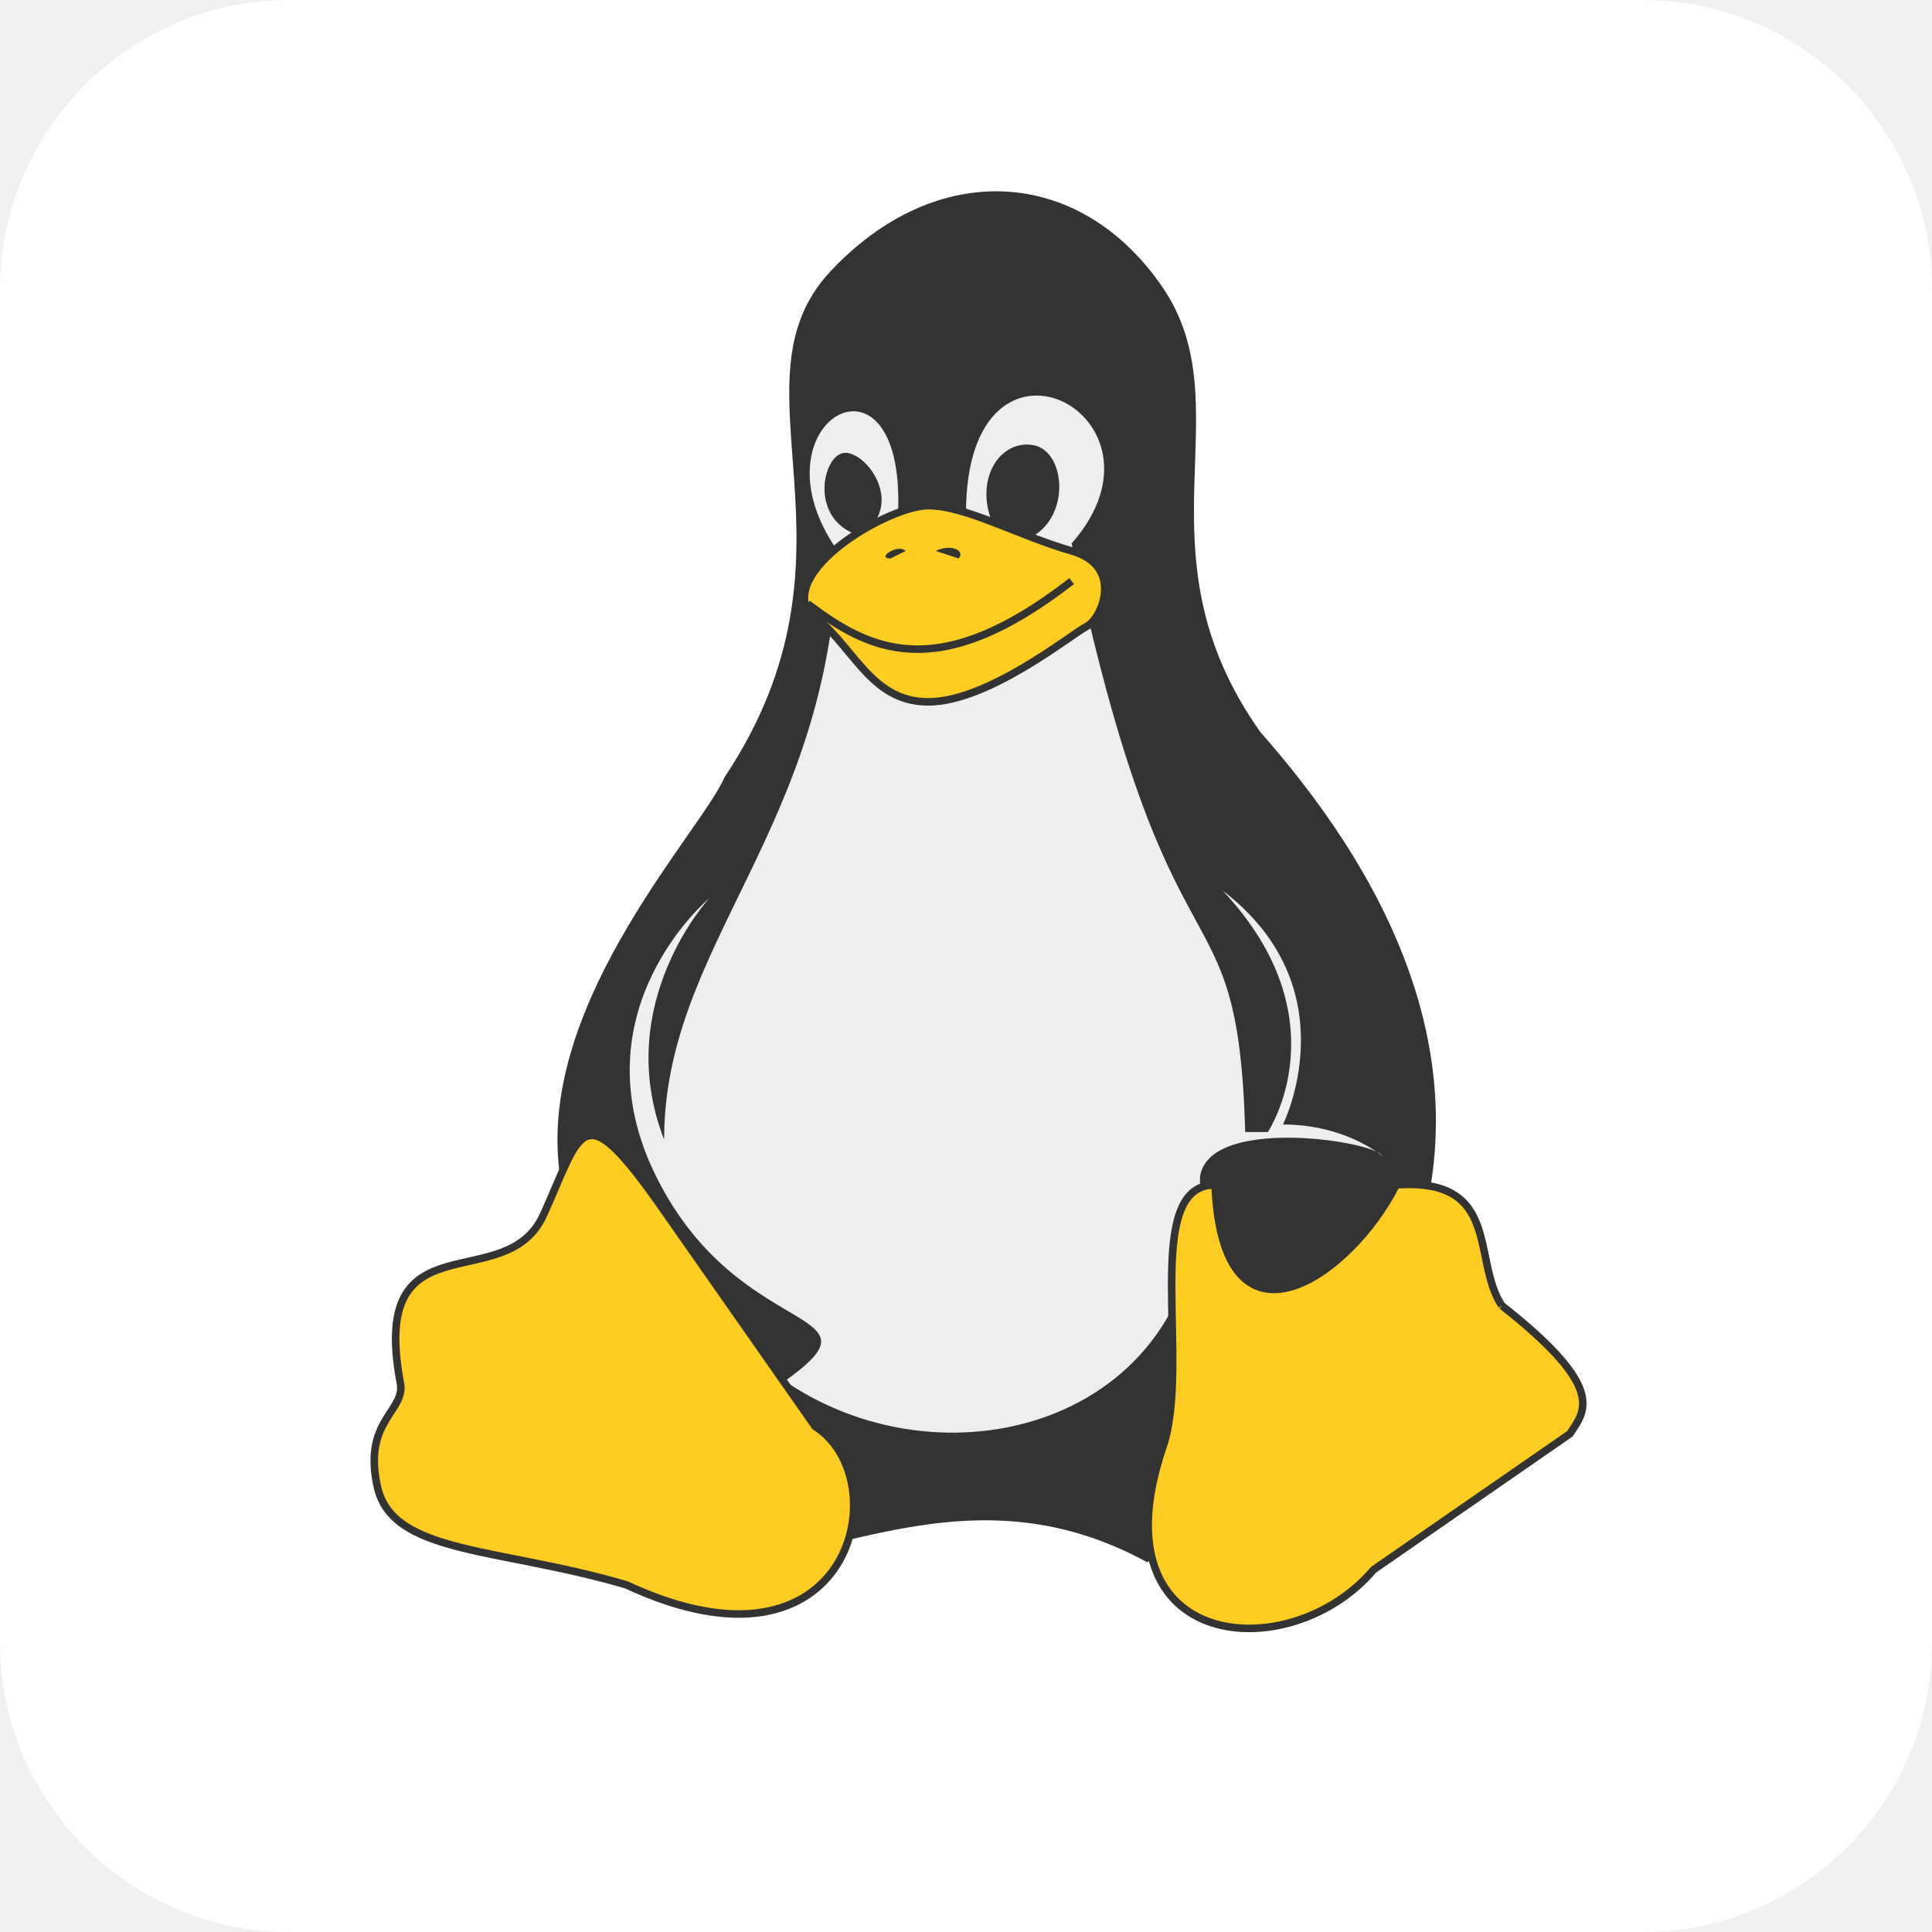
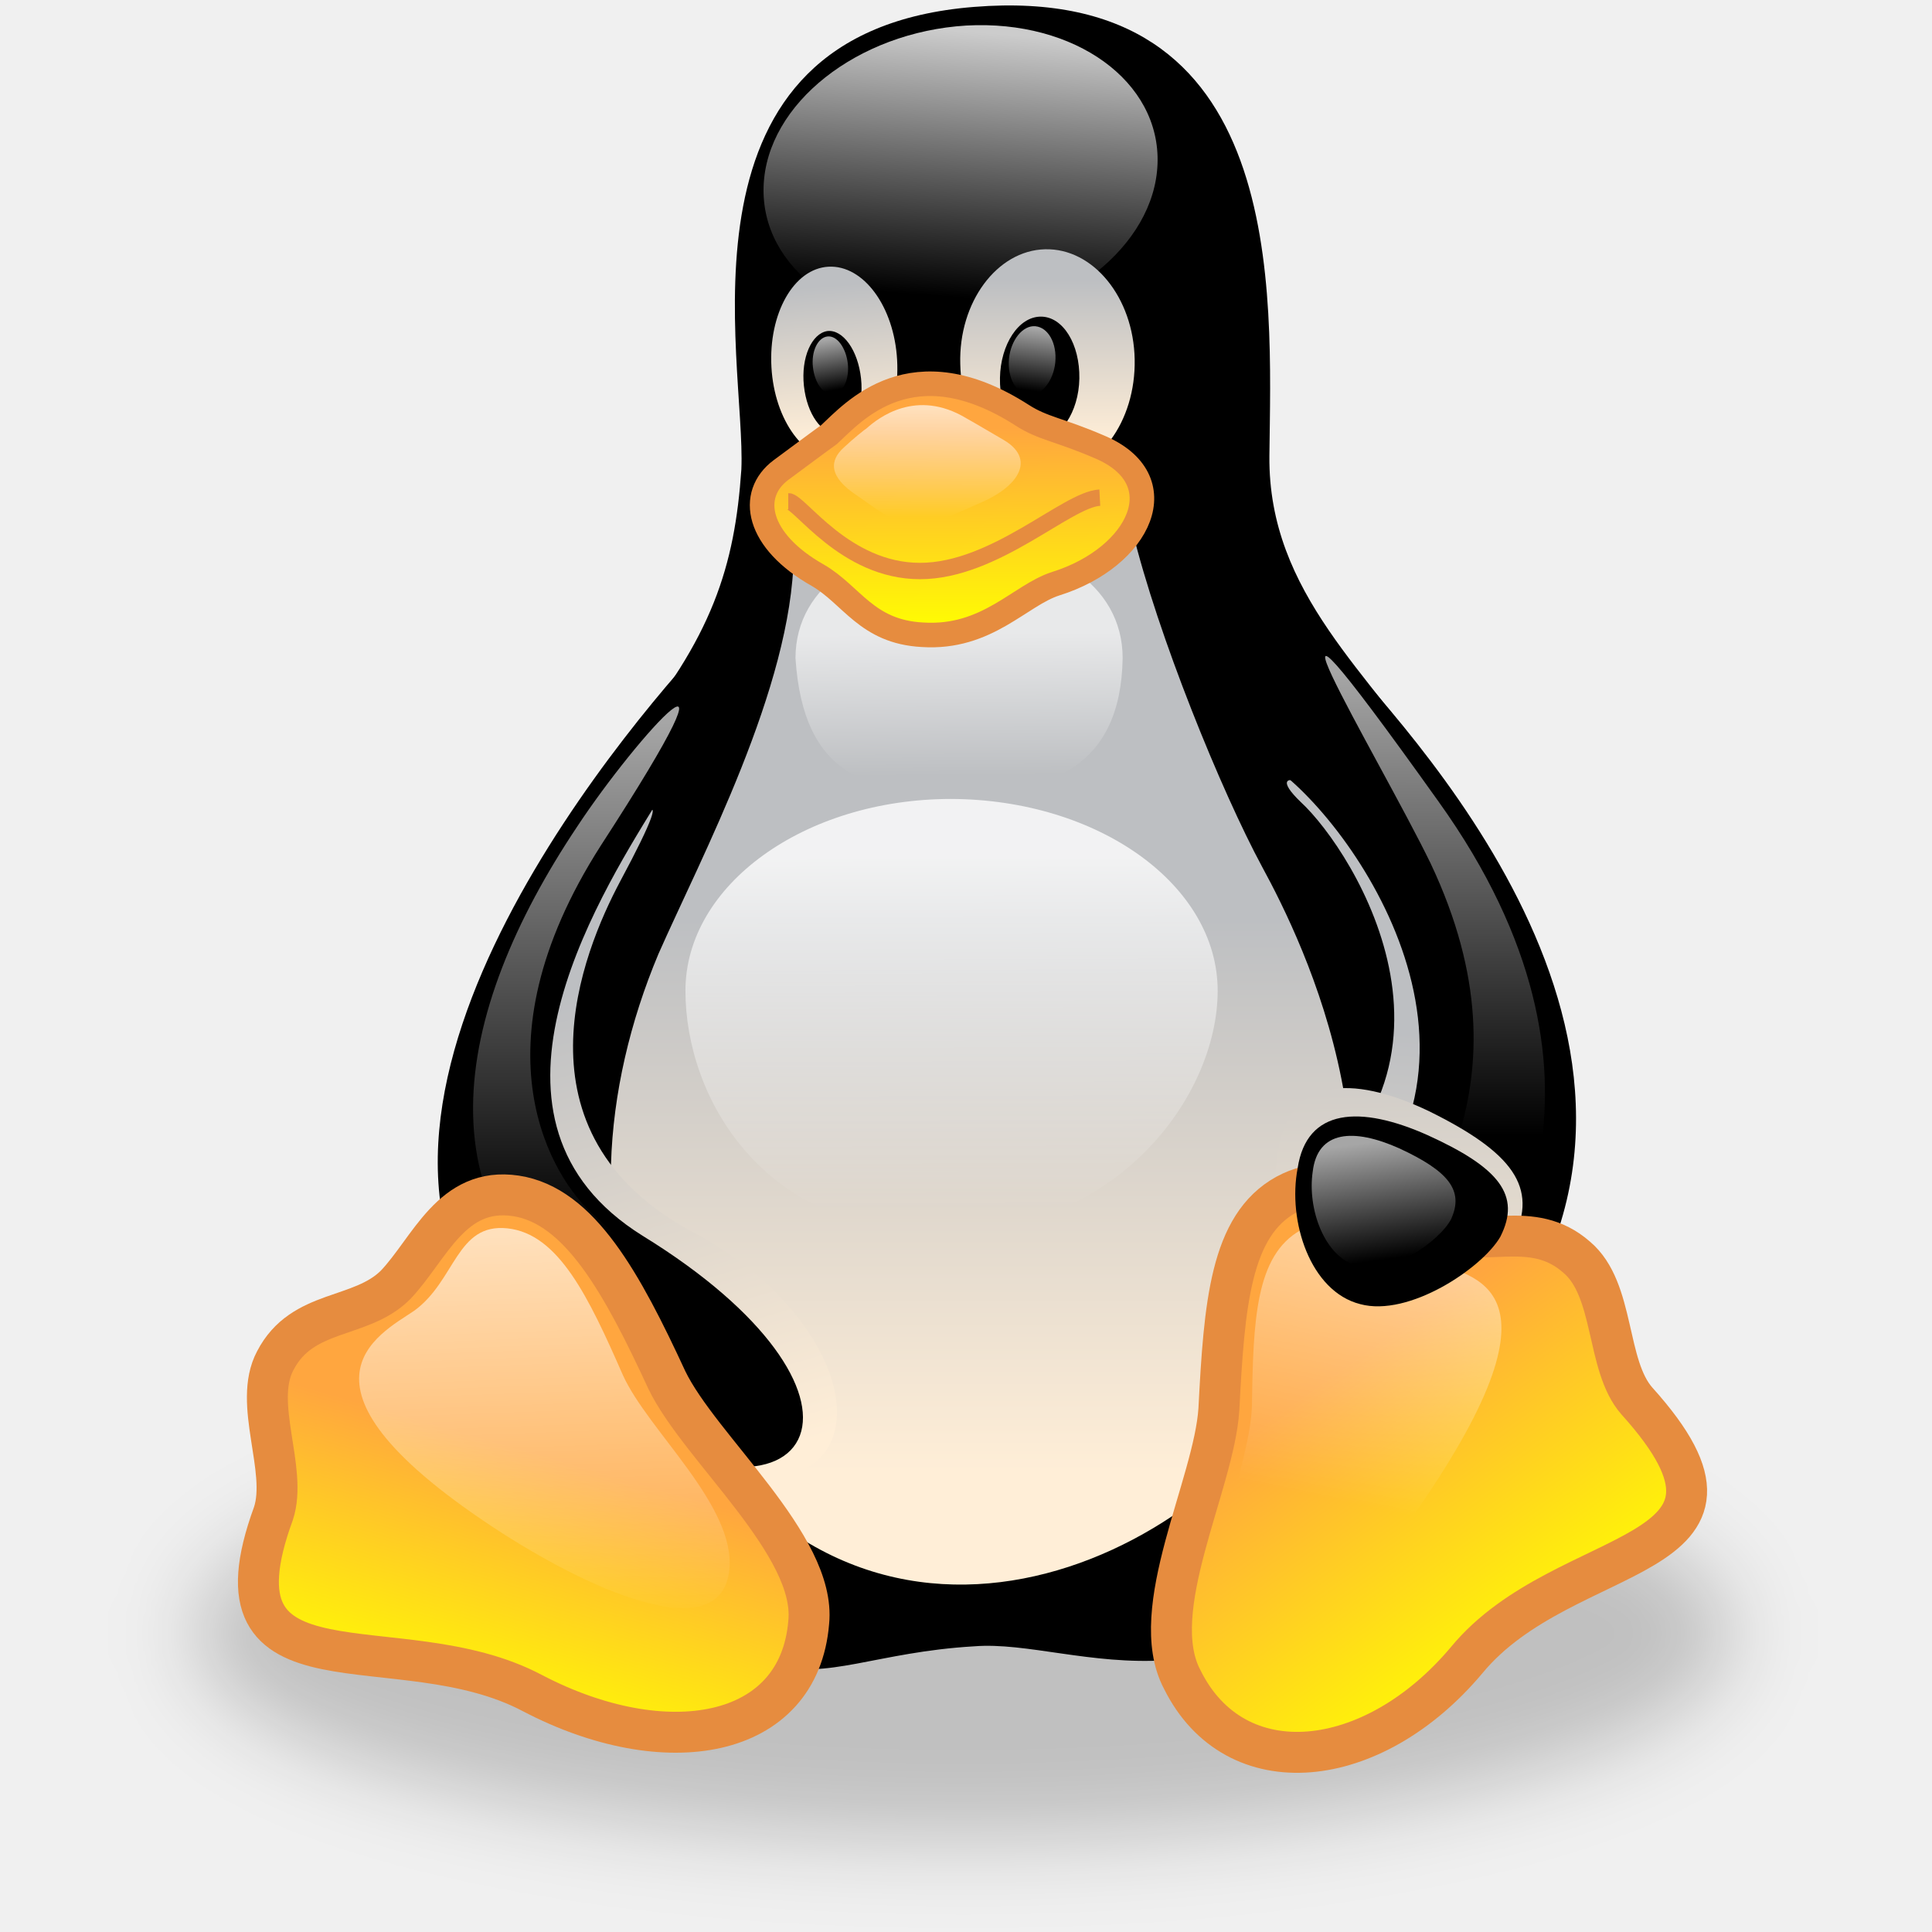
- <svg xmlns="http://www.w3.org/2000/svg" aria-label="Linux" role="img" viewBox="0 0 512 512" fill="#333">
-   <rect width="512" height="512" rx="15%" fill="#fff" />
-   <g transform="matrix(2 0 0 2 256 256)">
-     <path d="M-32-25c-3 7-24 29-22 51 8 92 36 30 78 53 0 0 75-42 15-110-17-24-2-43-13-59s-30-17-44-2 6 37-14 67" />
-     <path d="M42 21s9-18-8-31c16 17 6 32 6 32h-3C36-13 27 6 14-56 29-73 0-88 0-60h-9c1-24-20-12-8 5-1 37-23 52-23 78-7-18 6-32 6-32s-18 15-7 37 31 17 17 27c22 15 56 5 55-27 1-8 22-5 24-3s-3-4-13-4m-56-78c-7-2-5-11-2-11s8 7 2 11m19 1c-5-7-1-14 4-13s5 13-4 13" fill="#eee" />
-     <g fill="#fc2" stroke="#333" stroke-width="1">
-       <path d="M-41 31l21 30c11 7 5 35-25 21-17-5-31-4-33-13s4-10 3-14c-4-22 14-11 19-22s5-16 15-2M71 45c-4-6 0-17-14-16-6 12-23 24-24 0-10 0-3 24-7 35-9 27 17 29 28 16l26-18c2-3 5-6-9-17m-92-92c-3-6 11-14 16-14s12 4 19 6 4 9 2 10S3-35-5-35s-10-8-16-12" />
-       <path d="M-21-48c8 6 17 11 35-3" />
+ <svg xmlns="http://www.w3.org/2000/svg" width="800px" height="800px" viewBox="-19.5 0 295 295" version="1.1" preserveAspectRatio="xMidYMid">
+   <defs>
+     <filter x="-50%" y="-50%" width="200%" height="200%" filterUnits="objectBoundingBox" id="filter-1">
+       <feOffset dx="0" dy="0" in="SourceAlpha" result="shadowOffsetOuter1">
+ 
+ </feOffset>
+       <feGaussianBlur stdDeviation="6.5" in="shadowOffsetOuter1" result="shadowBlurOuter1">
+ 
+ </feGaussianBlur>
+     </filter>
+     <linearGradient x1="48.548%" y1="115.276%" x2="51.047%" y2="41.364%" id="linearGradient-2">
+       <stop stop-color="#FFEED7" offset="0%">
+ 
+ </stop>
+       <stop stop-color="#BDBFC2" offset="100%">
+ 
+ </stop>
+     </linearGradient>
+     <linearGradient x1="54.407%" y1="2.404%" x2="46.175%" y2="90.542%" id="linearGradient-3">
+       <stop stop-color="#FFFFFF" stop-opacity="0.8" offset="0%">
+ 
+ </stop>
+       <stop stop-color="#FFFFFF" stop-opacity="0" offset="100%">
+ 
+ </stop>
+     </linearGradient>
+     <linearGradient x1="51.86%" y1="88.248%" x2="47.947%" y2="9.748%" id="linearGradient-4">
+       <stop stop-color="#FFEED7" offset="0%">
+ 
+ </stop>
+       <stop stop-color="#BDBFC2" offset="100%">
+ 
+ </stop>
+     </linearGradient>
+     <linearGradient x1="49.925%" y1="85.49%" x2="49.924%" y2="13.811%" id="linearGradient-5">
+       <stop stop-color="#FFEED7" offset="0%">
+ 
+ </stop>
+       <stop stop-color="#BDBFC2" offset="100%">
+ 
+ </stop>
+     </linearGradient>
+     <linearGradient x1="53.901%" y1="3.102%" x2="45.956%" y2="93.895%" id="linearGradient-6">
+       <stop stop-color="#FFFFFF" stop-opacity="0.65" offset="0%">
+ 
+ </stop>
+       <stop stop-color="#FFFFFF" stop-opacity="0" offset="100%">
+ 
+ </stop>
+     </linearGradient>
+     <linearGradient x1="45.593%" y1="5.475%" x2="54.811%" y2="93.524%" id="linearGradient-7">
+       <stop stop-color="#FFFFFF" stop-opacity="0.65" offset="0%">
+ 
+ </stop>
+       <stop stop-color="#FFFFFF" stop-opacity="0" offset="100%">
+ 
+ </stop>
+     </linearGradient>
+     <linearGradient x1="49.984%" y1="89.845%" x2="49.984%" y2="40.632%" id="linearGradient-8">
+       <stop stop-color="#FFEED7" offset="0%">
+ 
+ </stop>
+       <stop stop-color="#BDBFC2" offset="100%">
+ 
+ </stop>
+     </linearGradient>
+     <linearGradient x1="53.505%" y1="99.975%" x2="42.746%" y2="23.545%" id="linearGradient-9">
+       <stop stop-color="#FFEED7" offset="0%">
+ 
+ </stop>
+       <stop stop-color="#BDBFC2" offset="100%">
+ 
+ </stop>
+     </linearGradient>
+     <linearGradient x1="49.841%" y1="13.229%" x2="50.241%" y2="94.673%" id="linearGradient-10">
+       <stop stop-color="#FFFFFF" stop-opacity="0.8" offset="0%">
+ 
+ </stop>
+       <stop stop-color="#FFFFFF" stop-opacity="0" offset="100%">
+ 
+ </stop>
+     </linearGradient>
+     <linearGradient x1="49.927%" y1="37.327%" x2="50.727%" y2="92.782%" id="linearGradient-11">
+       <stop stop-color="#FFFFFF" stop-opacity="0.65" offset="0%">
+ 
+ </stop>
+       <stop stop-color="#FFFFFF" stop-opacity="0" offset="100%">
+ 
+ </stop>
+     </linearGradient>
+     <linearGradient x1="49.876%" y1="2.299%" x2="49.876%" y2="81.204%" id="linearGradient-12">
+       <stop stop-color="#FFFFFF" stop-opacity="0.65" offset="0%">
+ 
+ </stop>
+       <stop stop-color="#FFFFFF" stop-opacity="0" offset="100%">
+ 
+ </stop>
+     </linearGradient>
+     <linearGradient x1="49.833%" y1="2.272%" x2="49.824%" y2="71.799%" id="linearGradient-13">
+       <stop stop-color="#FFFFFF" stop-opacity="0.65" offset="0%">
+ 
+ </stop>
+       <stop stop-color="#FFFFFF" stop-opacity="0" offset="100%">
+ 
+ </stop>
+     </linearGradient>
+     <linearGradient x1="53.467%" y1="48.921%" x2="38.949%" y2="98.1%" id="linearGradient-14">
+       <stop stop-color="#FFA63F" offset="0%">
+ 
+ </stop>
+       <stop stop-color="#FFFF00" offset="100%">
+ 
+ </stop>
+     </linearGradient>
+     <linearGradient x1="52.373%" y1="143.009%" x2="47.579%" y2="-64.622%" id="linearGradient-15">
+       <stop stop-color="#FFEED7" offset="0%">
+ 
+ </stop>
+       <stop stop-color="#BDBFC2" offset="100%">
+ 
+ </stop>
+     </linearGradient>
+     <linearGradient x1="30.581%" y1="34.024%" x2="65.887%" y2="89.175%" id="linearGradient-16">
+       <stop stop-color="#FFA63F" offset="0%">
+ 
+ </stop>
+       <stop stop-color="#FFFF00" offset="100%">
+ 
+ </stop>
+     </linearGradient>
+     <linearGradient x1="59.572%" y1="-17.216%" x2="48.361%" y2="66.118%" id="linearGradient-17">
+       <stop stop-color="#FFFFFF" stop-opacity="0.65" offset="0%">
+ 
+ </stop>
+       <stop stop-color="#FFFFFF" stop-opacity="0" offset="100%">
+ 
+ </stop>
+     </linearGradient>
+     <linearGradient x1="47.769%" y1="1.565%" x2="51.373%" y2="104.313%" id="linearGradient-18">
+       <stop stop-color="#FFFFFF" stop-opacity="0.65" offset="0%">
+ 
+ </stop>
+       <stop stop-color="#FFFFFF" stop-opacity="0" offset="100%">
+ 
+ </stop>
+     </linearGradient>
+     <linearGradient x1="43.55%" y1="4.533%" x2="57.114%" y2="92.827%" id="linearGradient-19">
+       <stop stop-color="#FFFFFF" stop-opacity="0.65" offset="0%">
+ 
+ </stop>
+       <stop stop-color="#FFFFFF" stop-opacity="0" offset="100%">
+ 
+ </stop>
+     </linearGradient>
+     <linearGradient x1="49.733%" y1="17.609%" x2="50.558%" y2="99.385%" id="linearGradient-20">
+       <stop stop-color="#FFA63F" offset="0%">
+ 
+ </stop>
+       <stop stop-color="#FFFF00" offset="100%">
+ 
+ </stop>
+     </linearGradient>
+     <linearGradient x1="50.17%" y1="2.89%" x2="49.68%" y2="94.17%" id="linearGradient-21">
+       <stop stop-color="#FFFFFF" stop-opacity="0.65" offset="0%">
+ 
+ </stop>
+       <stop stop-color="#FFFFFF" stop-opacity="0" offset="100%">
+ 
+ </stop>
+     </linearGradient>
+   </defs>
+   <g fill="none">
+     <g transform="translate(10, 0)">
+       <path d="M235.125,249.359 C235.125,266.714 182.508,280.856 117.585,280.856 C52.662,280.856 0.044,266.806 0.044,249.359 L0.044,249.359 C0.044,232.003 52.662,217.861 117.585,217.861 C182.508,217.861 235.034,232.003 235.125,249.359 L235.125,249.359 L235.125,249.359 Z" fill="#000000" fill-opacity="0.2" filter="url(#filter-1)">
+ 
+ </path>
+       <path d="M53.213,215.474 C41.826,199.128 39.622,145.868 66.16,113.085 C79.292,97.382 82.69,86.454 83.7,71.67 C84.434,54.865 71.854,4.819 119.237,1.054 C167.264,-2.803 164.601,44.58 164.325,69.65 C164.142,90.77 179.844,102.8 190.68,119.329 C210.607,149.633 208.954,201.791 186.915,230.075 C158.999,265.429 135.124,250.093 119.237,251.379 C89.485,253.124 88.475,268.918 53.213,215.474 L53.213,215.474 Z" fill="#000000">
+ 
+ </path>
+       <path d="M169.101,122.451 C177.365,130.073 198.761,164.142 164.876,185.446 C152.939,192.884 175.529,221.167 186.364,207.485 C205.557,182.875 193.343,143.572 181.773,129.522 C174.059,119.605 162.122,115.748 169.101,122.451 L169.101,122.451 Z" fill="url(#linearGradient-2)">
+ 
+ </path>
+       <path d="M166.805,117.86 C180.395,128.879 205.097,167.447 169.009,192.608 C157.163,200.414 179.477,225.116 192.058,212.535 C235.676,168.641 190.956,118.227 175.529,100.871 C161.754,85.72 149.541,104.361 166.805,117.86 L166.805,117.86 Z" stroke="#000000" stroke-width="0.977" fill="#000000">
+ 
+ </path>
+       <path d="M147.245,25.021 C146.786,37.601 132.92,48.529 116.299,49.539 C99.678,50.549 86.638,40.999 87.097,28.419 L87.097,28.419 C87.557,15.838 101.423,4.91 118.044,3.9 C134.665,2.982 147.704,12.44 147.245,25.021 L147.245,25.021 L147.245,25.021 Z" fill="url(#linearGradient-3)">
+ 
+ </path>
+       <path d="M107.483,54.957 C107.943,63.13 104.086,70.017 98.76,70.292 C93.434,70.568 88.75,64.232 88.291,56.059 L88.291,56.059 C87.832,47.886 91.689,40.999 97.015,40.724 C102.341,40.448 107.024,46.784 107.483,54.957 L107.483,54.957 L107.483,54.957 Z" fill="url(#linearGradient-4)">
+ 
+ </path>
+       <path d="M117.125,55.6 C117.309,65.058 123.462,72.588 130.808,72.405 C138.154,72.221 143.939,64.415 143.756,54.865 L143.756,54.865 C143.572,45.407 137.42,37.877 130.073,38.061 C122.727,38.244 116.85,46.142 117.125,55.6 L117.125,55.6 L117.125,55.6 Z" fill="url(#linearGradient-5)">
+ 
+ </path>
+       <path d="M123.186,57.712 C123.094,62.946 125.665,67.17 129.063,67.17 C132.369,67.17 135.216,62.946 135.308,57.804 L135.308,57.804 C135.399,52.57 132.828,48.345 129.43,48.345 C126.033,48.345 123.278,52.57 123.186,57.712 L123.186,57.712 L123.186,57.712 Z" fill="#000000">
+ 
+ </path>
+       <path d="M101.974,57.804 C102.433,62.12 100.78,65.793 98.392,66.16 C96.005,66.436 93.709,63.222 93.25,58.906 L93.25,58.906 C92.791,54.59 94.444,50.917 96.831,50.549 C99.219,50.274 101.515,53.488 101.974,57.804 L101.974,57.804 L101.974,57.804 Z" fill="#000000">
+ 
+ </path>
+       <path d="M124.564,54.773 C124.288,57.712 125.665,60.099 127.594,60.283 C129.522,60.467 131.359,58.171 131.634,55.324 L131.634,55.324 C131.91,52.386 130.532,49.998 128.604,49.815 C126.676,49.631 124.839,51.927 124.564,54.773 L124.564,54.773 L124.564,54.773 Z" fill="url(#linearGradient-6)">
+ 
+ </path>
+       <path d="M99.953,55.508 C100.229,57.896 99.219,60.008 97.75,60.191 C96.28,60.375 94.903,58.538 94.627,56.059 L94.627,56.059 C94.352,53.671 95.362,51.559 96.831,51.376 C98.301,51.192 99.678,53.12 99.953,55.508 L99.953,55.508 L99.953,55.508 Z" fill="url(#linearGradient-7)">
+ 
+ </path>
+       <path d="M71.027,145.684 C77.547,130.899 91.413,104.912 91.689,84.801 C91.689,68.823 139.532,64.966 143.388,80.945 C147.245,96.923 156.979,120.798 163.223,132.369 C169.468,143.847 187.558,180.487 168.274,212.443 C150.918,240.727 98.301,263.133 70.201,208.587 C60.651,189.67 62.395,166.254 71.027,145.684 L71.027,145.684 Z" fill="url(#linearGradient-8)">
+ 
+ </path>
+       <path d="M65.15,134.664 C59.549,145.225 47.978,172.957 76.262,188.109 C106.657,204.271 106.565,237.421 70.017,221.626 C36.592,207.393 51.376,149.724 60.743,135.95 C66.803,126.308 75.986,114.462 65.15,134.664 L65.15,134.664 Z" fill="url(#linearGradient-9)">
+ 
+ </path>
+       <path d="M69.925,122.727 C61.018,137.236 39.714,171.396 68.273,189.211 C106.657,212.811 95.821,236.319 60.743,215.106 C11.339,185.538 54.774,125.849 74.517,103.075 C97.107,77.547 78.833,107.759 69.925,122.727 L69.925,122.727 Z" stroke="#000000" stroke-width="1.25" fill="#000000">
+ 
+ </path>
+       <path d="M156.428,151.285 C156.428,167.447 140.909,188.384 114.279,188.201 C86.822,188.384 75.16,167.447 75.16,151.285 C75.16,135.124 93.342,121.992 115.748,121.992 C138.246,122.084 156.428,135.124 156.428,151.285 L156.428,151.285 Z" fill="url(#linearGradient-10)">
+ 
+ </path>
+       <path d="M141.919,100.504 C141.644,117.217 130.716,121.166 116.942,121.166 C103.167,121.166 93.158,118.686 91.964,100.504 C91.964,89.117 103.167,82.506 116.942,82.506 C130.716,82.414 141.919,89.026 141.919,100.504 L141.919,100.504 Z" fill="url(#linearGradient-11)">
+ 
+ </path>
+       <path d="M58.63,126.216 C67.63,112.534 86.638,91.505 62.212,129.155 C42.377,160.193 54.866,180.12 61.294,185.629 C79.843,202.159 79.108,213.27 64.508,204.546 C33.194,185.905 39.714,154.499 58.63,126.216 L58.63,126.216 Z" fill="url(#linearGradient-12)">
+ 
+ </path>
+       <path d="M188.936,131.818 C181.13,115.748 156.336,74.976 190.129,122.359 C220.892,165.243 199.312,195.088 195.455,198.026 C191.599,200.965 178.651,206.934 182.416,196.557 C186.273,186.18 205.373,166.529 188.936,131.818 L188.936,131.818 Z" fill="url(#linearGradient-13)">
+ 
+ </path>
+       <path d="M51.835,258.542 C31.266,247.614 1.421,260.654 12.257,231.085 C14.461,224.381 9.043,214.28 12.532,207.76 C16.665,199.771 25.572,201.516 30.898,196.19 C36.132,190.68 39.438,181.13 49.264,182.599 C58.998,184.068 65.518,196.006 72.313,210.699 C77.364,221.167 95.178,235.952 93.985,247.706 C92.515,265.704 72.037,269.102 51.835,258.542 L51.835,258.542 Z" stroke="#E68C3F" stroke-width="6.25" fill="url(#linearGradient-14)">
+ 
+ </path>
+       <path d="M201.608,189.119 C198.486,194.996 185.446,204.454 176.722,201.975 C167.907,199.587 163.866,186.18 165.611,175.987 C167.264,164.601 176.722,163.958 188.66,169.651 C201.516,175.987 205.373,181.313 201.608,189.119 L201.608,189.119 Z" fill="url(#linearGradient-15)">
+ 
+ </path>
+       <path d="M194.445,253.491 C209.505,235.217 243.023,238.982 220.433,213.913 C215.658,208.495 217.127,196.924 211.25,191.966 C204.363,185.905 196.741,190.864 189.762,187.742 C182.783,184.344 175.437,177.824 166.897,182.415 C158.357,187.099 157.438,199.22 156.612,215.198 C155.877,226.677 145.409,245.869 151.01,256.429 C159.091,272.775 180.12,270.571 194.445,253.491 L194.445,253.491 Z" stroke="#E68C3F" stroke-width="6.251" fill="url(#linearGradient-16)">
+ 
+ </path>
+       <path d="M187.925,229.064 C211.25,194.629 193.894,194.904 188.017,192.241 C182.14,189.486 175.988,184.068 169.101,187.833 C162.213,191.69 161.846,201.608 161.662,214.647 C161.387,224.014 153.581,239.717 158.265,248.44 C163.958,258.633 177.732,243.849 187.925,229.064 L187.925,229.064 Z" fill="url(#linearGradient-17)">
+ 
+ </path>
+       <path d="M47.06,234.023 C12.165,211.433 28.511,203.72 33.745,200.138 C40.081,195.547 40.173,186.731 47.978,187.558 C55.784,188.384 60.375,198.026 65.609,209.964 C69.466,218.504 82.873,229.891 81.863,239.717 C80.578,251.287 62.12,243.665 47.06,234.023 L47.06,234.023 Z" fill="url(#linearGradient-18)">
+ 
+ </path>
+       <path d="M199.588,188.843 C196.833,193.619 185.63,201.149 178.192,199.128 C170.57,197.2 167.08,186.456 168.641,178.375 C170.019,169.192 178.192,168.733 188.476,173.324 C199.404,178.283 202.802,182.507 199.588,188.843 L199.588,188.843 Z" fill="#000000">
+ 
+ </path>
+       <path d="M192.058,186.18 C190.313,189.486 182.967,194.72 177.824,193.343 C172.682,191.966 170.111,184.528 170.937,178.926 C171.672,172.59 177.181,172.222 184.16,175.345 C191.69,178.834 194.078,181.773 192.058,186.18 L192.058,186.18 Z" fill="url(#linearGradient-19)">
+ 
+ </path>
+       <path d="M97.107,66.344 C100.78,62.946 109.687,52.57 126.584,63.405 C129.706,65.426 132.277,65.609 138.246,68.18 C150.276,73.139 144.582,85.077 131.726,89.117 C126.216,90.862 121.258,97.566 111.34,96.923 C102.8,96.464 100.596,90.862 95.362,87.832 C86.087,82.598 84.71,75.527 89.76,71.762 C94.811,67.997 96.739,66.619 97.107,66.344 L97.107,66.344 Z" stroke="#E68C3F" stroke-width="3.75" fill="url(#linearGradient-20)">
+ 
+ </path>
+       <path d="M138.43,75.986 C133.379,76.261 122.451,87.189 110.973,87.189 C99.494,87.189 92.607,76.537 90.862,76.537" stroke="#E68C3F" stroke-width="2.5">
+ 
+ </path>
+       <path d="M102.8,65.426 C104.637,63.773 110.422,59.273 118.044,63.864 C119.697,64.783 121.35,65.793 123.737,67.17 C128.604,70.017 126.216,74.149 120.339,76.72 C117.676,77.822 113.269,80.21 109.963,80.026 C106.29,79.659 103.81,77.271 101.423,75.71 C96.923,72.772 97.199,70.292 99.311,68.364 C100.872,66.895 102.616,65.517 102.8,65.426 L102.8,65.426 Z" fill="url(#linearGradient-21)">
+ 
+ </path>
    </g>
-     <path d="M-10-54c-2 0 1-2 2-1m7 1c1-1-1-2-3-1" />
  </g>
</svg>
